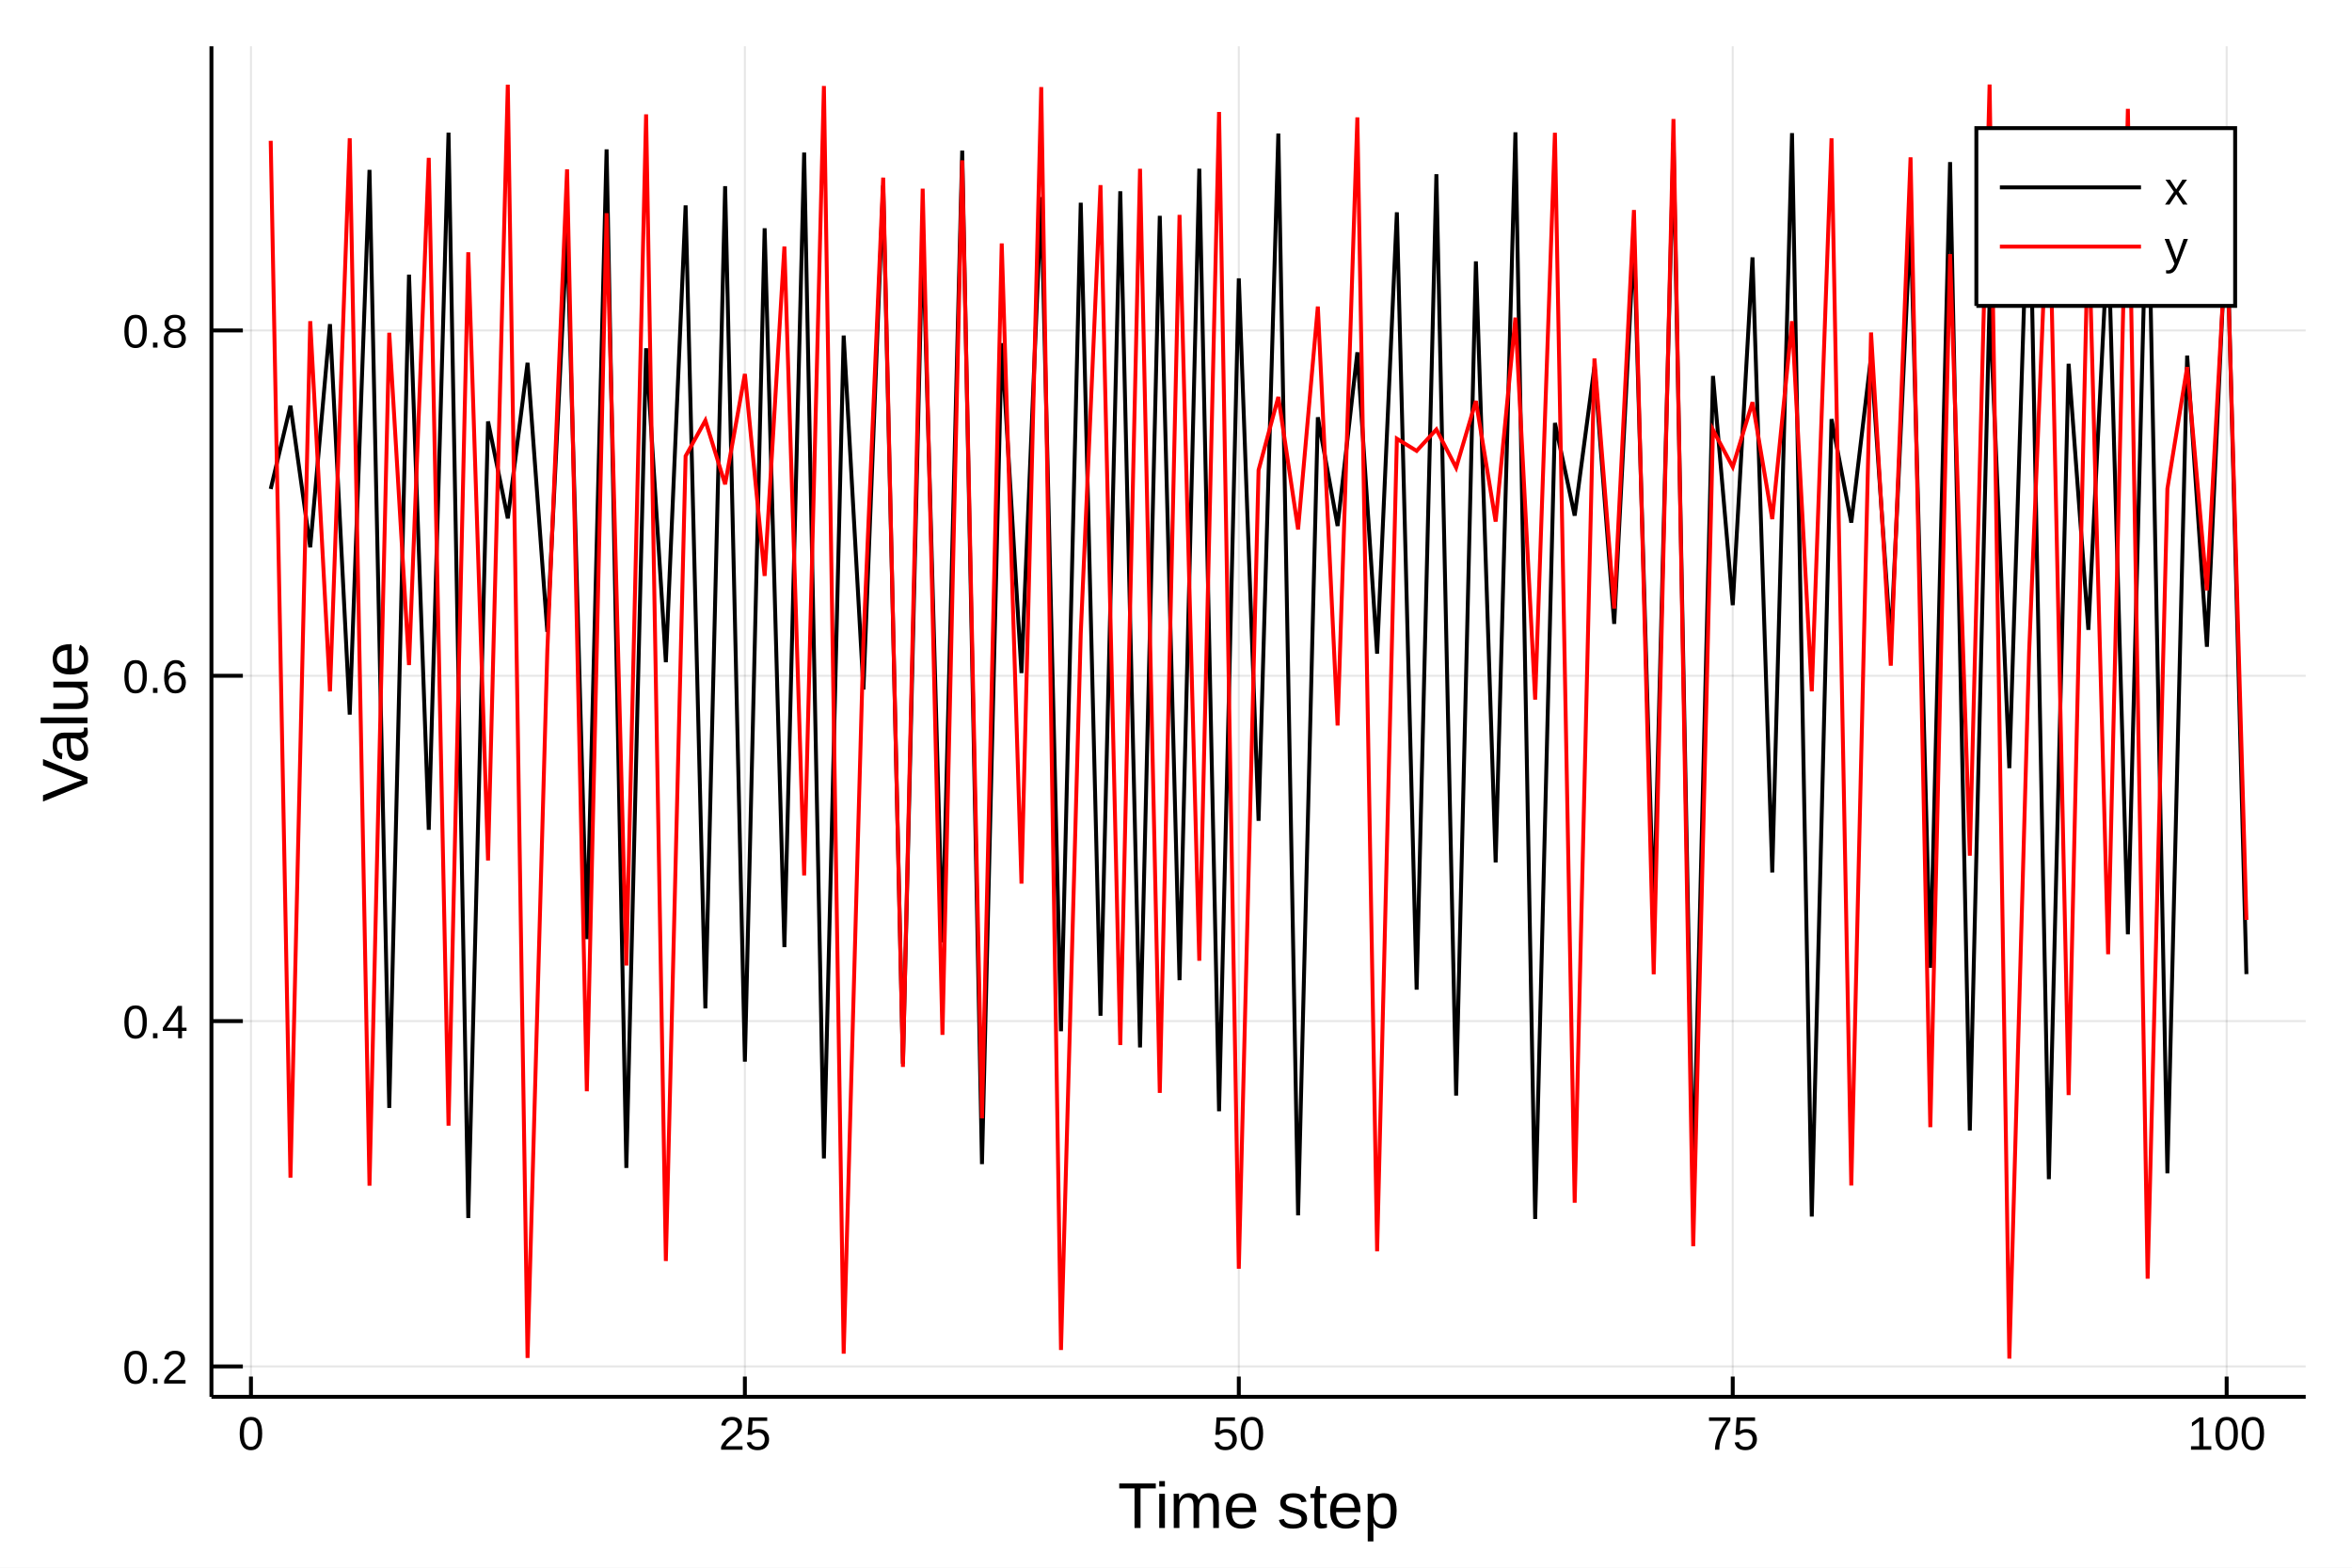
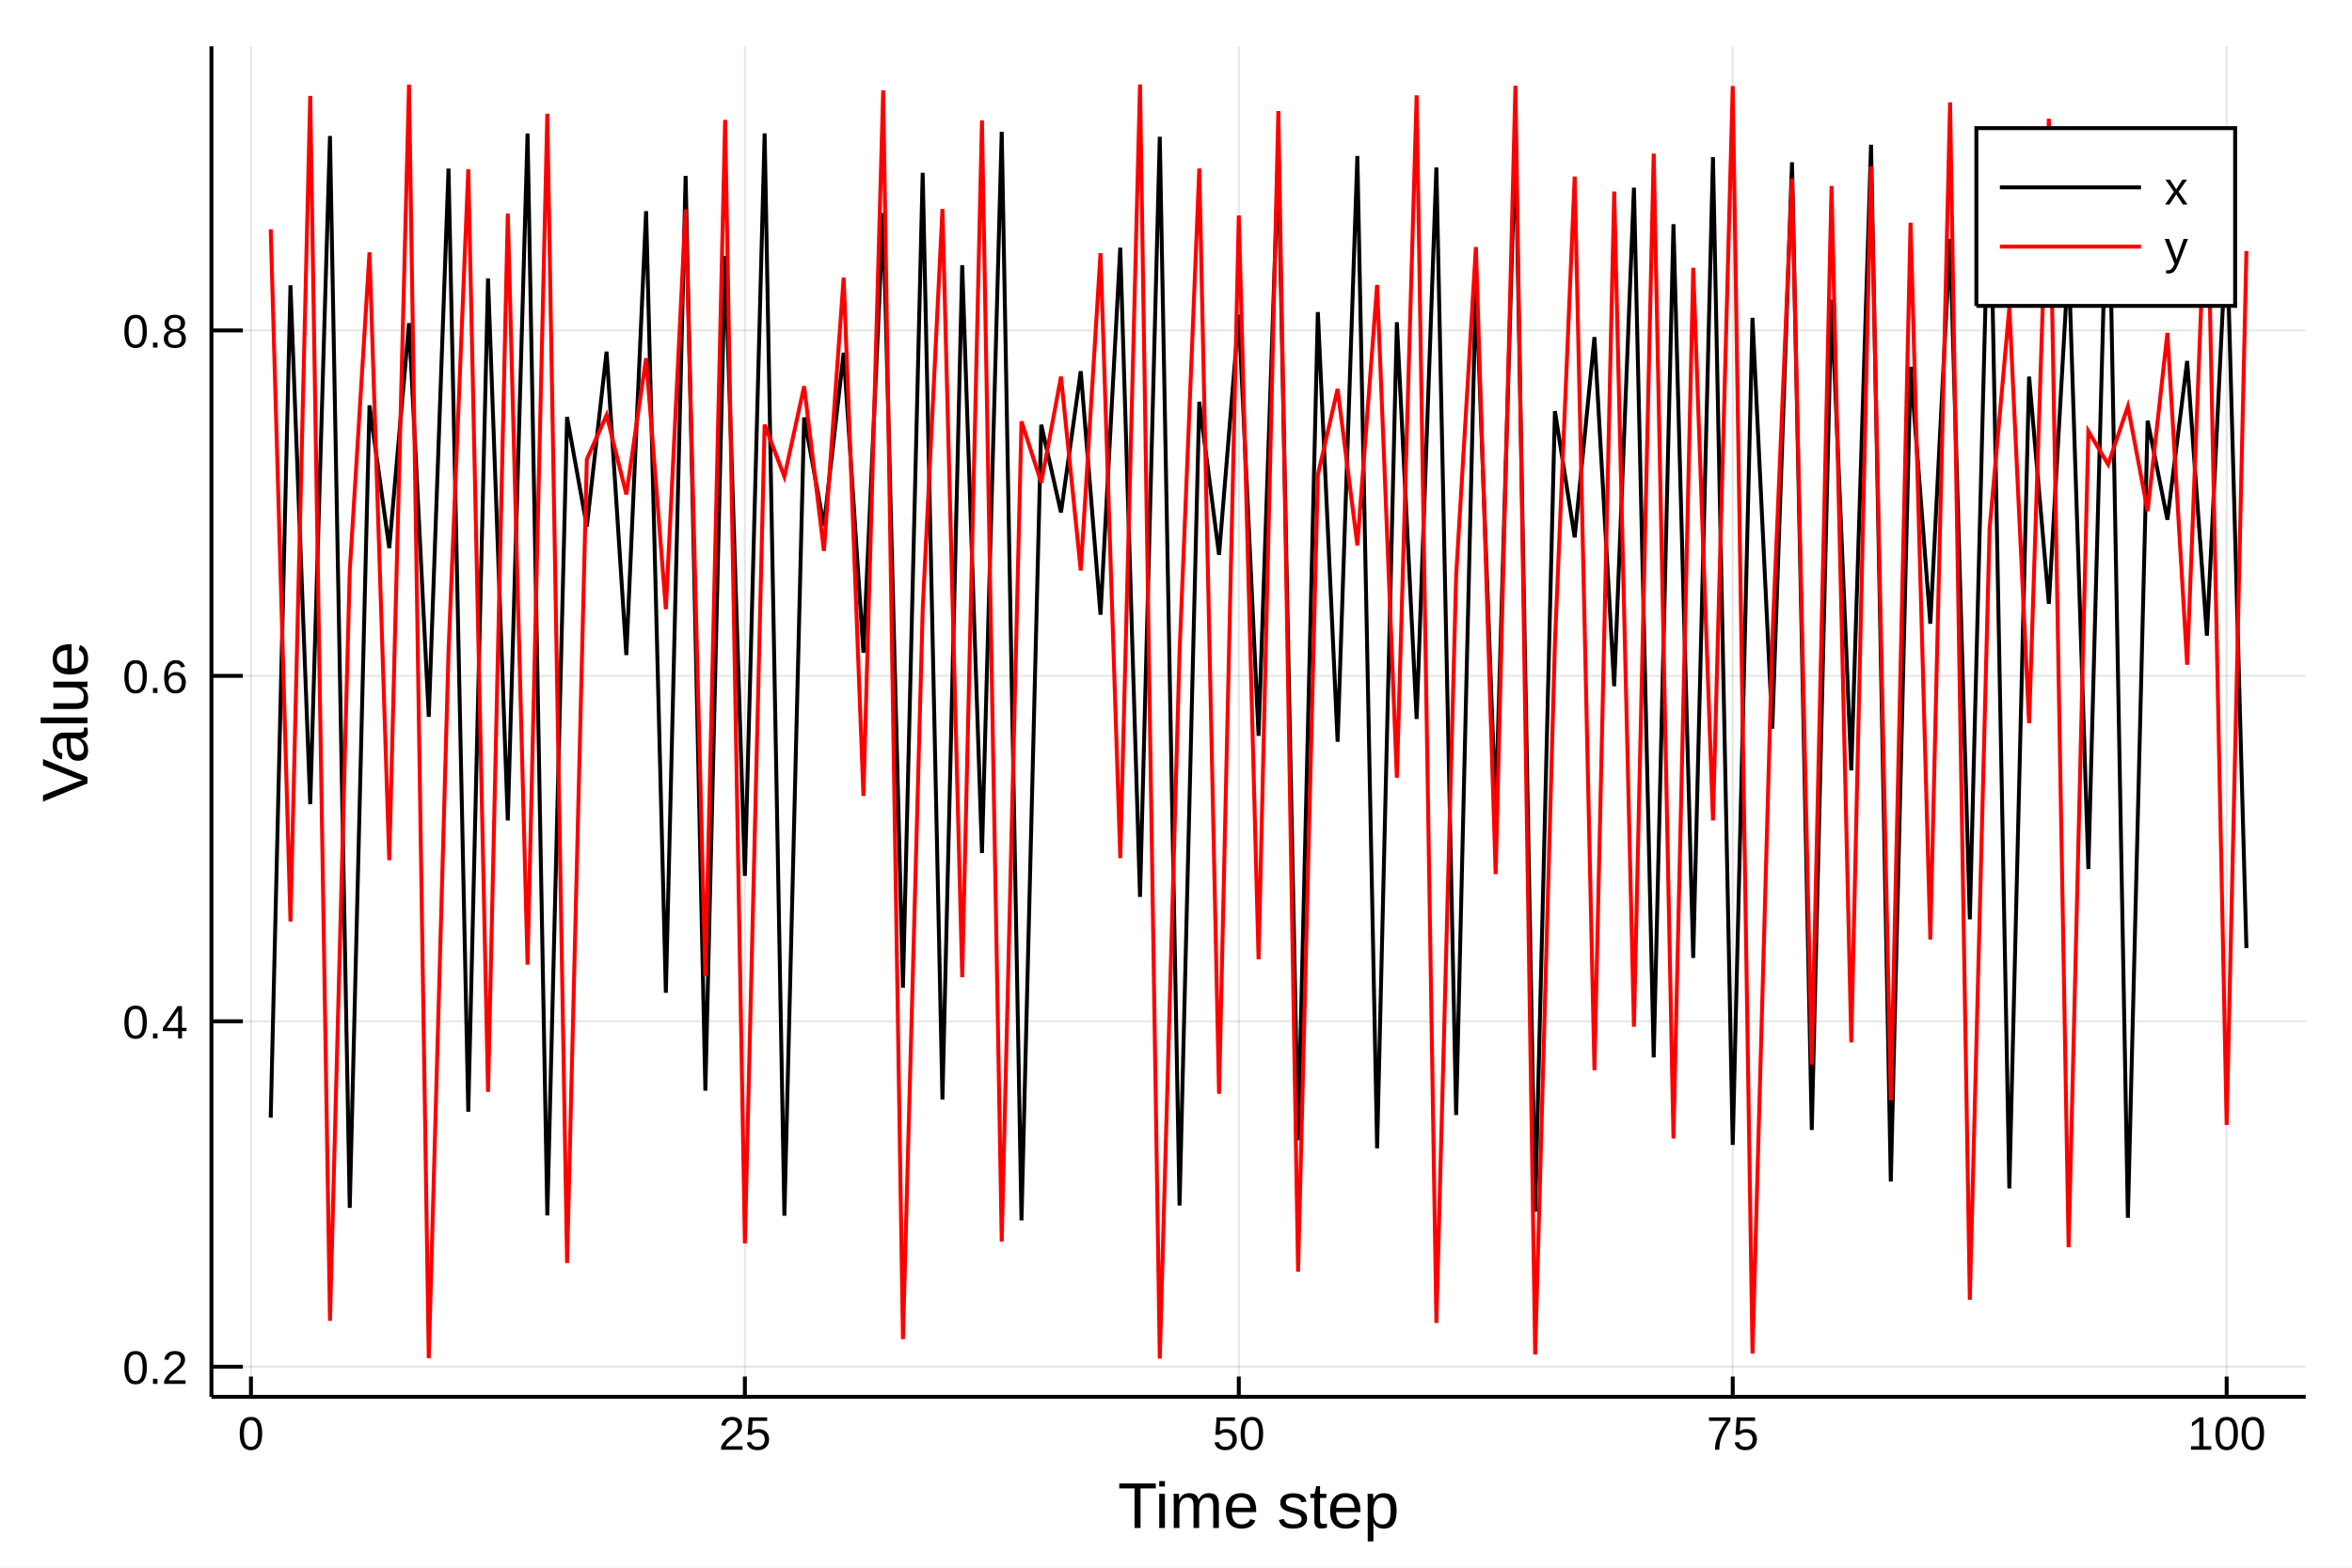
<svg xmlns="http://www.w3.org/2000/svg" width="600" height="400" viewBox="0 0 2400 1600">
  <defs>
-     <clipPath id="clip3900">
+     <clipPath id="clip0800">
      <rect x="0" y="0" width="2400" height="1600" />
    </clipPath>
  </defs>
-   <polygon clip-path="url(#clip3900)" points=" 0,1600 2400,1600 2400,0 0,0    " fill="#ffffff" fill-rule="evenodd" fill-opacity="1" />
+   <polygon clip-path="url(#clip0800)" points=" 0,1600 2400,1600 2400,0 0,0    " fill="#ffffff" fill-rule="evenodd" fill-opacity="1" />
  <defs>
-     <clipPath id="clip3901">
+     <clipPath id="clip0801">
      <rect x="480" y="0" width="1681" height="1600" />
    </clipPath>
  </defs>
-   <polygon clip-path="url(#clip3900)" points=" 215.754,1425.62 2352.76,1425.62 2352.76,47.244 215.754,47.244    " fill="#ffffff" fill-rule="evenodd" fill-opacity="1" />
+   <polygon clip-path="url(#clip0800)" points=" 215.754,1425.62 2352.76,1425.62 2352.76,47.244 215.754,47.244    " fill="#ffffff" fill-rule="evenodd" fill-opacity="1" />
  <defs>
-     <clipPath id="clip3902">
+     <clipPath id="clip0802">
      <rect x="215" y="47" width="2138" height="1379" />
    </clipPath>
  </defs>
-   <polyline clip-path="url(#clip3902)" style="stroke:#000000; stroke-width:2; stroke-opacity:0.1; fill:none" points="   256.075,1425.62 256.075,47.244    " />
-   <polyline clip-path="url(#clip3902)" style="stroke:#000000; stroke-width:2; stroke-opacity:0.1; fill:none" points="   760.085,1425.62 760.085,47.244    " />
-   <polyline clip-path="url(#clip3902)" style="stroke:#000000; stroke-width:2; stroke-opacity:0.1; fill:none" points="   1264.09,1425.62 1264.09,47.244    " />
-   <polyline clip-path="url(#clip3902)" style="stroke:#000000; stroke-width:2; stroke-opacity:0.1; fill:none" points="   1768.1,1425.62 1768.1,47.244    " />
-   <polyline clip-path="url(#clip3902)" style="stroke:#000000; stroke-width:2; stroke-opacity:0.1; fill:none" points="   2272.11,1425.62 2272.11,47.244    " />
-   <polyline clip-path="url(#clip3902)" style="stroke:#000000; stroke-width:2; stroke-opacity:0.1; fill:none" points="   215.754,1394.59 2352.76,1394.59    " />
-   <polyline clip-path="url(#clip3902)" style="stroke:#000000; stroke-width:2; stroke-opacity:0.1; fill:none" points="   215.754,1042.15 2352.76,1042.15    " />
-   <polyline clip-path="url(#clip3902)" style="stroke:#000000; stroke-width:2; stroke-opacity:0.1; fill:none" points="   215.754,689.702 2352.76,689.702    " />
-   <polyline clip-path="url(#clip3902)" style="stroke:#000000; stroke-width:2; stroke-opacity:0.1; fill:none" points="   215.754,337.256 2352.76,337.256    " />
-   <polyline clip-path="url(#clip3900)" style="stroke:#000000; stroke-width:4; stroke-opacity:1; fill:none" points="   215.754,1425.62 2352.76,1425.62    " />
-   <polyline clip-path="url(#clip3900)" style="stroke:#000000; stroke-width:4; stroke-opacity:1; fill:none" points="   215.754,1425.62 215.754,47.244    " />
-   <polyline clip-path="url(#clip3900)" style="stroke:#000000; stroke-width:4; stroke-opacity:1; fill:none" points="   256.075,1425.62 256.075,1404.94    " />
-   <polyline clip-path="url(#clip3900)" style="stroke:#000000; stroke-width:4; stroke-opacity:1; fill:none" points="   760.085,1425.62 760.085,1404.94    " />
-   <polyline clip-path="url(#clip3900)" style="stroke:#000000; stroke-width:4; stroke-opacity:1; fill:none" points="   1264.09,1425.62 1264.09,1404.94    " />
-   <polyline clip-path="url(#clip3900)" style="stroke:#000000; stroke-width:4; stroke-opacity:1; fill:none" points="   1768.1,1425.62 1768.1,1404.94    " />
-   <polyline clip-path="url(#clip3900)" style="stroke:#000000; stroke-width:4; stroke-opacity:1; fill:none" points="   2272.11,1425.62 2272.11,1404.94    " />
-   <polyline clip-path="url(#clip3900)" style="stroke:#000000; stroke-width:4; stroke-opacity:1; fill:none" points="   215.754,1394.59 247.809,1394.59    " />
-   <polyline clip-path="url(#clip3900)" style="stroke:#000000; stroke-width:4; stroke-opacity:1; fill:none" points="   215.754,1042.15 247.809,1042.15    " />
-   <polyline clip-path="url(#clip3900)" style="stroke:#000000; stroke-width:4; stroke-opacity:1; fill:none" points="   215.754,689.702 247.809,689.702    " />
-   <polyline clip-path="url(#clip3900)" style="stroke:#000000; stroke-width:4; stroke-opacity:1; fill:none" points="   215.754,337.256 247.809,337.256    " />
-   <g clip-path="url(#clip3900)">
+   <polyline clip-path="url(#clip0802)" style="stroke:#000000; stroke-width:2; stroke-opacity:0.1; fill:none" points="   256.075,1425.62 256.075,47.244    " />
+   <polyline clip-path="url(#clip0802)" style="stroke:#000000; stroke-width:2; stroke-opacity:0.1; fill:none" points="   760.085,1425.62 760.085,47.244    " />
+   <polyline clip-path="url(#clip0802)" style="stroke:#000000; stroke-width:2; stroke-opacity:0.1; fill:none" points="   1264.09,1425.62 1264.09,47.244    " />
+   <polyline clip-path="url(#clip0802)" style="stroke:#000000; stroke-width:2; stroke-opacity:0.1; fill:none" points="   1768.1,1425.62 1768.1,47.244    " />
+   <polyline clip-path="url(#clip0802)" style="stroke:#000000; stroke-width:2; stroke-opacity:0.1; fill:none" points="   2272.11,1425.62 2272.11,47.244    " />
+   <polyline clip-path="url(#clip0802)" style="stroke:#000000; stroke-width:2; stroke-opacity:0.1; fill:none" points="   215.754,1394.89 2352.76,1394.89    " />
+   <polyline clip-path="url(#clip0802)" style="stroke:#000000; stroke-width:2; stroke-opacity:0.1; fill:none" points="   215.754,1042.34 2352.76,1042.34    " />
+   <polyline clip-path="url(#clip0802)" style="stroke:#000000; stroke-width:2; stroke-opacity:0.1; fill:none" points="   215.754,689.791 2352.76,689.791    " />
+   <polyline clip-path="url(#clip0802)" style="stroke:#000000; stroke-width:2; stroke-opacity:0.1; fill:none" points="   215.754,337.241 2352.76,337.241    " />
+   <polyline clip-path="url(#clip0800)" style="stroke:#000000; stroke-width:4; stroke-opacity:1; fill:none" points="   215.754,1425.62 2352.76,1425.62    " />
+   <polyline clip-path="url(#clip0800)" style="stroke:#000000; stroke-width:4; stroke-opacity:1; fill:none" points="   215.754,1425.62 215.754,47.244    " />
+   <polyline clip-path="url(#clip0800)" style="stroke:#000000; stroke-width:4; stroke-opacity:1; fill:none" points="   256.075,1425.62 256.075,1404.94    " />
+   <polyline clip-path="url(#clip0800)" style="stroke:#000000; stroke-width:4; stroke-opacity:1; fill:none" points="   760.085,1425.62 760.085,1404.94    " />
+   <polyline clip-path="url(#clip0800)" style="stroke:#000000; stroke-width:4; stroke-opacity:1; fill:none" points="   1264.09,1425.62 1264.09,1404.94    " />
+   <polyline clip-path="url(#clip0800)" style="stroke:#000000; stroke-width:4; stroke-opacity:1; fill:none" points="   1768.1,1425.62 1768.1,1404.94    " />
+   <polyline clip-path="url(#clip0800)" style="stroke:#000000; stroke-width:4; stroke-opacity:1; fill:none" points="   2272.11,1425.62 2272.11,1404.94    " />
+   <polyline clip-path="url(#clip0800)" style="stroke:#000000; stroke-width:4; stroke-opacity:1; fill:none" points="   215.754,1394.89 247.809,1394.89    " />
+   <polyline clip-path="url(#clip0800)" style="stroke:#000000; stroke-width:4; stroke-opacity:1; fill:none" points="   215.754,1042.34 247.809,1042.34    " />
+   <polyline clip-path="url(#clip0800)" style="stroke:#000000; stroke-width:4; stroke-opacity:1; fill:none" points="   215.754,689.791 247.809,689.791    " />
+   <polyline clip-path="url(#clip0800)" style="stroke:#000000; stroke-width:4; stroke-opacity:1; fill:none" points="   215.754,337.241 247.809,337.241    " />
+   <g clip-path="url(#clip0800)">
    <text style="fill:#000000; fill-opacity:1; font-family:Arial,Helvetica Neue,Helvetica,sans-serif; font-size:48px; text-anchor:middle;" transform="rotate(0, 256.075, 1479.62)" x="256.075" y="1479.62">0</text>
  </g>
-   <g clip-path="url(#clip3900)">
+   <g clip-path="url(#clip0800)">
    <text style="fill:#000000; fill-opacity:1; font-family:Arial,Helvetica Neue,Helvetica,sans-serif; font-size:48px; text-anchor:middle;" transform="rotate(0, 760.085, 1479.62)" x="760.085" y="1479.62">25</text>
  </g>
-   <g clip-path="url(#clip3900)">
+   <g clip-path="url(#clip0800)">
    <text style="fill:#000000; fill-opacity:1; font-family:Arial,Helvetica Neue,Helvetica,sans-serif; font-size:48px; text-anchor:middle;" transform="rotate(0, 1264.09, 1479.62)" x="1264.09" y="1479.62">50</text>
  </g>
-   <g clip-path="url(#clip3900)">
+   <g clip-path="url(#clip0800)">
    <text style="fill:#000000; fill-opacity:1; font-family:Arial,Helvetica Neue,Helvetica,sans-serif; font-size:48px; text-anchor:middle;" transform="rotate(0, 1768.1, 1479.62)" x="1768.1" y="1479.62">75</text>
  </g>
-   <g clip-path="url(#clip3900)">
+   <g clip-path="url(#clip0800)">
    <text style="fill:#000000; fill-opacity:1; font-family:Arial,Helvetica Neue,Helvetica,sans-serif; font-size:48px; text-anchor:middle;" transform="rotate(0, 2272.11, 1479.62)" x="2272.11" y="1479.62">100</text>
  </g>
-   <g clip-path="url(#clip3900)">
-     <text style="fill:#000000; fill-opacity:1; font-family:Arial,Helvetica Neue,Helvetica,sans-serif; font-size:48px; text-anchor:end;" transform="rotate(0, 191.754, 1412.09)" x="191.754" y="1412.09">0.2</text>
+   <g clip-path="url(#clip0800)">
+     <text style="fill:#000000; fill-opacity:1; font-family:Arial,Helvetica Neue,Helvetica,sans-serif; font-size:48px; text-anchor:end;" transform="rotate(0, 191.754, 1412.39)" x="191.754" y="1412.39">0.2</text>
  </g>
-   <g clip-path="url(#clip3900)">
-     <text style="fill:#000000; fill-opacity:1; font-family:Arial,Helvetica Neue,Helvetica,sans-serif; font-size:48px; text-anchor:end;" transform="rotate(0, 191.754, 1059.65)" x="191.754" y="1059.65">0.4</text>
+   <g clip-path="url(#clip0800)">
+     <text style="fill:#000000; fill-opacity:1; font-family:Arial,Helvetica Neue,Helvetica,sans-serif; font-size:48px; text-anchor:end;" transform="rotate(0, 191.754, 1059.84)" x="191.754" y="1059.84">0.4</text>
  </g>
-   <g clip-path="url(#clip3900)">
-     <text style="fill:#000000; fill-opacity:1; font-family:Arial,Helvetica Neue,Helvetica,sans-serif; font-size:48px; text-anchor:end;" transform="rotate(0, 191.754, 707.202)" x="191.754" y="707.202">0.6</text>
+   <g clip-path="url(#clip0800)">
+     <text style="fill:#000000; fill-opacity:1; font-family:Arial,Helvetica Neue,Helvetica,sans-serif; font-size:48px; text-anchor:end;" transform="rotate(0, 191.754, 707.291)" x="191.754" y="707.291">0.6</text>
  </g>
-   <g clip-path="url(#clip3900)">
-     <text style="fill:#000000; fill-opacity:1; font-family:Arial,Helvetica Neue,Helvetica,sans-serif; font-size:48px; text-anchor:end;" transform="rotate(0, 191.754, 354.756)" x="191.754" y="354.756">0.8</text>
+   <g clip-path="url(#clip0800)">
+     <text style="fill:#000000; fill-opacity:1; font-family:Arial,Helvetica Neue,Helvetica,sans-serif; font-size:48px; text-anchor:end;" transform="rotate(0, 191.754, 354.741)" x="191.754" y="354.741">0.8</text>
  </g>
-   <g clip-path="url(#clip3900)">
+   <g clip-path="url(#clip0800)">
    <text style="fill:#000000; fill-opacity:1; font-family:Arial,Helvetica Neue,Helvetica,sans-serif; font-size:66px; text-anchor:middle;" transform="rotate(0, 1284.25, 1559.48)" x="1284.25" y="1559.48">Time step</text>
  </g>
-   <g clip-path="url(#clip3900)">
+   <g clip-path="url(#clip0800)">
    <text style="fill:#000000; fill-opacity:1; font-family:Arial,Helvetica Neue,Helvetica,sans-serif; font-size:66px; text-anchor:middle;" transform="rotate(-90, 89.2861, 736.431)" x="89.286" y="736.431">Value</text>
  </g>
-   <polyline clip-path="url(#clip3902)" style="stroke:#000000; stroke-width:4; stroke-opacity:1; fill:none" points="   276.235,499.069 296.396,414.118 316.556,558.559 336.716,330.813 356.877,729.313 377.037,173.36 397.198,1130.78 417.358,280.293 437.518,846.908 457.679,135.35    477.839,1243.13 498,430.109 518.16,529.079 538.32,370.256 558.481,644.871 578.641,236.087 598.802,958.502 618.962,152.399 639.122,1192 659.283,355.42    679.443,675.875 699.604,209.615 719.764,1029.21 739.924,189.976 760.085,1083.56 780.245,232.967 800.406,966.683 820.566,155.684 840.726,1182.28 860.887,342.458    881.047,703.709 901.207,189.251 921.368,1085.59 941.528,234.818 961.689,961.826 981.849,153.7 1002.01,1188.14 1022.17,350.232 1042.33,686.932 1062.49,201.14    1082.65,1052.47 1102.81,206.872 1122.97,1036.71 1143.13,195.176 1163.29,1069.01 1183.45,220.259 1203.61,1000.43 1223.77,172.175 1243.93,1134.19 1264.09,284.071    1284.25,837.747 1304.42,136.248 1324.58,1240.41 1344.74,425.857 1364.9,536.813 1385.06,359.559 1405.22,667.133 1425.38,216.675 1445.54,1010.07 1465.7,177.753    1485.86,1118.19 1506.02,266.764 1526.18,880.198 1546.34,135.022 1566.5,1244.13 1586.66,431.671 1606.82,526.256 1626.98,374.223 1647.14,636.737 1667.3,243.694    1687.46,938.721 1707.62,145.605 1727.78,1212.23 1747.94,383.673 1768.1,617.62 1788.26,262.652 1808.43,890.468 1828.59,135.85 1848.75,1241.61 1868.91,427.737    1889.07,533.384 1909.23,364.272 1929.39,657.266 1949.55,225.025 1969.71,987.698 1989.87,165.397 2010.03,1153.82 2030.19,306.744 2050.35,784.014 2070.51,148.534    2090.67,1203.48 2110.83,371.253 2130.99,642.821 2151.15,237.978 2171.31,953.562 2191.47,150.55 2211.63,1197.48 2231.79,362.915 2251.95,660.098 2272.11,222.587    2292.27,994.199    " />
-   <polyline clip-path="url(#clip3902)" style="stroke:#ff0000; stroke-width:4; stroke-opacity:1; fill:none" points="   276.235,143.706 296.396,1202.02 316.556,327.789 336.716,705.668 356.877,141.08 377.037,1210.14 397.198,339.618 417.358,678.731 437.518,161.103 457.679,1148.9    477.839,257.447 498,878.217 518.16,86.461 538.32,1385.92 558.481,664.603 578.641,172.846 598.802,1113.78 618.962,217.566 639.122,985.449 659.283,116.7    679.443,1287.03 699.604,465.498 719.764,429.161 739.924,494.242 760.085,381.683 780.245,587.791 800.406,251.633 820.566,893.425 840.726,87.755 860.887,1381.61    881.047,655.044 901.207,181.276 921.368,1088.94 941.528,192.538 961.689,1056.22 981.849,163.606 1002.01,1141.37 1022.17,248.445 1042.33,901.827 1062.49,88.895    1082.65,1377.81 1102.81,646.709 1122.97,188.945 1143.13,1066.6 1163.29,172.288 1183.45,1115.44 1203.61,219.327 1223.77,980.569 1243.93,114.255 1264.09,1294.88    1284.25,479.773 1304.42,405.14 1324.58,540.366 1344.74,312.882 1364.9,740.466 1385.06,119.811 1405.22,1277.08 1425.38,447.78 1445.54,460.19 1465.7,438.317    1485.86,477.313 1506.02,409.219 1526.18,532.361 1546.34,324.171 1566.5,714.028 1586.66,135.498 1606.82,1227.52 1626.98,365.861 1647.14,621.109 1667.3,214.358    1687.46,994.368 1707.62,121.431 1727.78,1271.91 1747.94,438.746 1768.1,476.527 1788.26,410.527 1808.43,529.808 1828.59,327.828 1848.75,705.577 1868.91,141.143    1889.07,1209.95 1909.23,339.333 1929.39,679.374 1949.55,160.589 1969.71,1150.45 1989.87,259.329 2010.03,873.325 2030.19,86.255 2050.35,1386.61 2070.51,666.133    2090.67,171.533 2110.83,1117.68 2130.99,221.732 2151.15,973.929 2171.31,111.092 2191.47,1305.07 2211.63,498.705 2231.79,374.627 2251.95,602.516 2272.11,234.574    2292.27,938.885    " />
-   <polygon clip-path="url(#clip3900)" points=" 2016.69,312.204 2280.76,312.204 2280.76,130.764 2016.69,130.764    " fill="#ffffff" fill-rule="evenodd" fill-opacity="1" />
-   <polyline clip-path="url(#clip3900)" style="stroke:#000000; stroke-width:4; stroke-opacity:1; fill:none" points="   2016.69,312.204 2280.76,312.204 2280.76,130.764 2016.69,130.764 2016.69,312.204    " />
-   <polyline clip-path="url(#clip3900)" style="stroke:#000000; stroke-width:4; stroke-opacity:1; fill:none" points="   2040.69,191.244 2184.69,191.244    " />
-   <g clip-path="url(#clip3900)">
+   <polyline clip-path="url(#clip0802)" style="stroke:#000000; stroke-width:4; stroke-opacity:1; fill:none" points="   276.235,1140.73 296.396,291.165 316.556,820.767 336.716,138.786 356.877,1232.76 377.037,413.71 397.198,559.39 417.358,329.802 437.518,731.626 457.679,172.052    477.839,1134.59 498,284.234 518.16,837.413 538.32,136.23 558.481,1240.49 578.641,425.609 598.802,537.332 618.962,358.903 639.122,668.579 659.283,215.503    679.443,1013.28 699.604,179.525 719.764,1113.17 739.924,261.301 760.085,893.913 780.245,136.135 800.406,1240.78 820.566,426.055 840.726,536.517 860.887,360.017    881.047,666.237 901.207,217.435 921.368,1008.07 941.528,176.395 961.689,1122.11 981.849,270.645 1002.01,870.627 1022.17,134.568 1042.33,1245.53 1062.49,433.5    1082.65,523.029 1102.81,378.853 1122.97,627.391 1143.13,252.803 1163.29,915.403 1183.45,139.579 1203.61,1230.36 1223.77,410.075 1243.93,566.247 1264.09,321.167    1284.25,751.01 1304.42,162.011 1324.58,1163.73 1344.74,318.499 1364.9,757.062 1385.06,159.195 1405.22,1171.98 1425.38,328.837 1445.54,733.777 1465.7,170.861    1485.86,1138.02 1506.02,288.089 1526.18,828.129 1546.34,137.513 1566.5,1236.6 1586.66,419.597 1606.82,548.404 1626.98,344.043 1647.14,700.333 1667.3,191.556    1687.46,1079.17 1707.62,228.816 1727.78,977.686 1747.94,160.394 1768.1,1168.47 1788.26,324.397 1808.43,743.723 1828.59,165.603 1848.75,1153.26 1868.91,305.78    1889.07,786.319 1909.23,147.73 1929.39,1205.91 1949.55,374.328 1969.71,636.587 1989.87,243.864 2010.03,938.335 2030.19,145.369 2050.35,1212.96 2070.51,384.384    2090.67,616.264 2110.83,264.089 2130.99,886.928 2151.15,135.429 2171.31,1242.92 2191.47,429.398 2211.63,530.432 2231.79,368.42 2251.95,648.724 2272.11,232.604    2292.27,967.69    " />
+   <polyline clip-path="url(#clip0802)" style="stroke:#ff0000; stroke-width:4; stroke-opacity:1; fill:none" points="   276.235,233.989 296.396,940.509 316.556,97.902 336.716,1348.05 356.877,582.886 377.037,257.554 397.198,877.985 417.358,86.353 437.518,1386.28 457.679,664.829    477.839,172.659 498,1114.37 518.16,217.908 538.32,984.539 558.481,116.068 578.641,1289.06 598.802,468.723 618.962,423.711 639.122,504.547 659.283,365.57    679.443,621.786 699.604,213.671 719.764,996.322 739.924,122.337 760.085,1269.04 780.245,433.347 800.406,486.512 820.566,394.154 840.726,562.341 860.887,283.343    881.047,812.281 901.207,92.237 921.368,1366.73 941.528,622.152 961.689,213.29 981.849,997.387 1002.01,122.932 1022.17,1267.14 1042.33,430.091 1062.49,492.562    1082.65,384.41 1102.81,582.212 1122.97,258.371 1143.13,875.857 1163.29,86.255 1183.45,1386.61 1203.61,665.562 1223.77,172.029 1243.93,1116.24 1264.09,219.901    1284.25,979.021 1304.42,113.337 1324.58,1297.84 1344.74,484.769 1364.9,396.99 1385.06,556.633 1405.22,290.828 1425.38,793.744 1445.54,97.236 1465.7,1350.24    1485.86,587.409 1506.02,252.12 1526.18,892.191 1546.34,87.509 1566.5,1382.43 1586.66,656.289 1606.82,180.167 1626.98,1092.22 1647.14,195.436 1667.3,1047.92    1687.46,156.78 1707.62,1162 1727.78,273.356 1747.94,837.388 1768.1,87.809 1788.26,1381.43 1808.43,654.091 1828.59,182.149 1848.75,1086.41 1868.91,189.889    1889.07,1063.9 1909.23,169.752 1929.39,1123.01 1949.55,227.244 1969.71,958.842 1989.87,104.458 2010.03,1326.6 2030.19,539.645 2050.35,313.93 2070.51,738.043    2090.67,121.103 2110.83,1272.97 2130.99,440.153 2151.15,474.015 2171.31,414.776 2191.47,521.623 2211.63,339.787 2231.79,678.406 2251.95,161.367 2272.11,1148.13    2292.27,256.207    " />
+   <polygon clip-path="url(#clip0800)" points=" 2016.69,312.204 2280.76,312.204 2280.76,130.764 2016.69,130.764    " fill="#ffffff" fill-rule="evenodd" fill-opacity="1" />
+   <polyline clip-path="url(#clip0800)" style="stroke:#000000; stroke-width:4; stroke-opacity:1; fill:none" points="   2016.69,312.204 2280.76,312.204 2280.76,130.764 2016.69,130.764 2016.69,312.204    " />
+   <polyline clip-path="url(#clip0800)" style="stroke:#000000; stroke-width:4; stroke-opacity:1; fill:none" points="   2040.69,191.244 2184.69,191.244    " />
+   <g clip-path="url(#clip0800)">
    <text style="fill:#000000; fill-opacity:1; font-family:Arial,Helvetica Neue,Helvetica,sans-serif; font-size:48px; text-anchor:start;" transform="rotate(0, 2208.69, 208.744)" x="2208.69" y="208.744">x</text>
  </g>
-   <polyline clip-path="url(#clip3900)" style="stroke:#ff0000; stroke-width:4; stroke-opacity:1; fill:none" points="   2040.69,251.724 2184.69,251.724    " />
-   <g clip-path="url(#clip3900)">
+   <polyline clip-path="url(#clip0800)" style="stroke:#ff0000; stroke-width:4; stroke-opacity:1; fill:none" points="   2040.69,251.724 2184.69,251.724    " />
+   <g clip-path="url(#clip0800)">
    <text style="fill:#000000; fill-opacity:1; font-family:Arial,Helvetica Neue,Helvetica,sans-serif; font-size:48px; text-anchor:start;" transform="rotate(0, 2208.69, 269.224)" x="2208.69" y="269.224">y</text>
  </g>
</svg>
